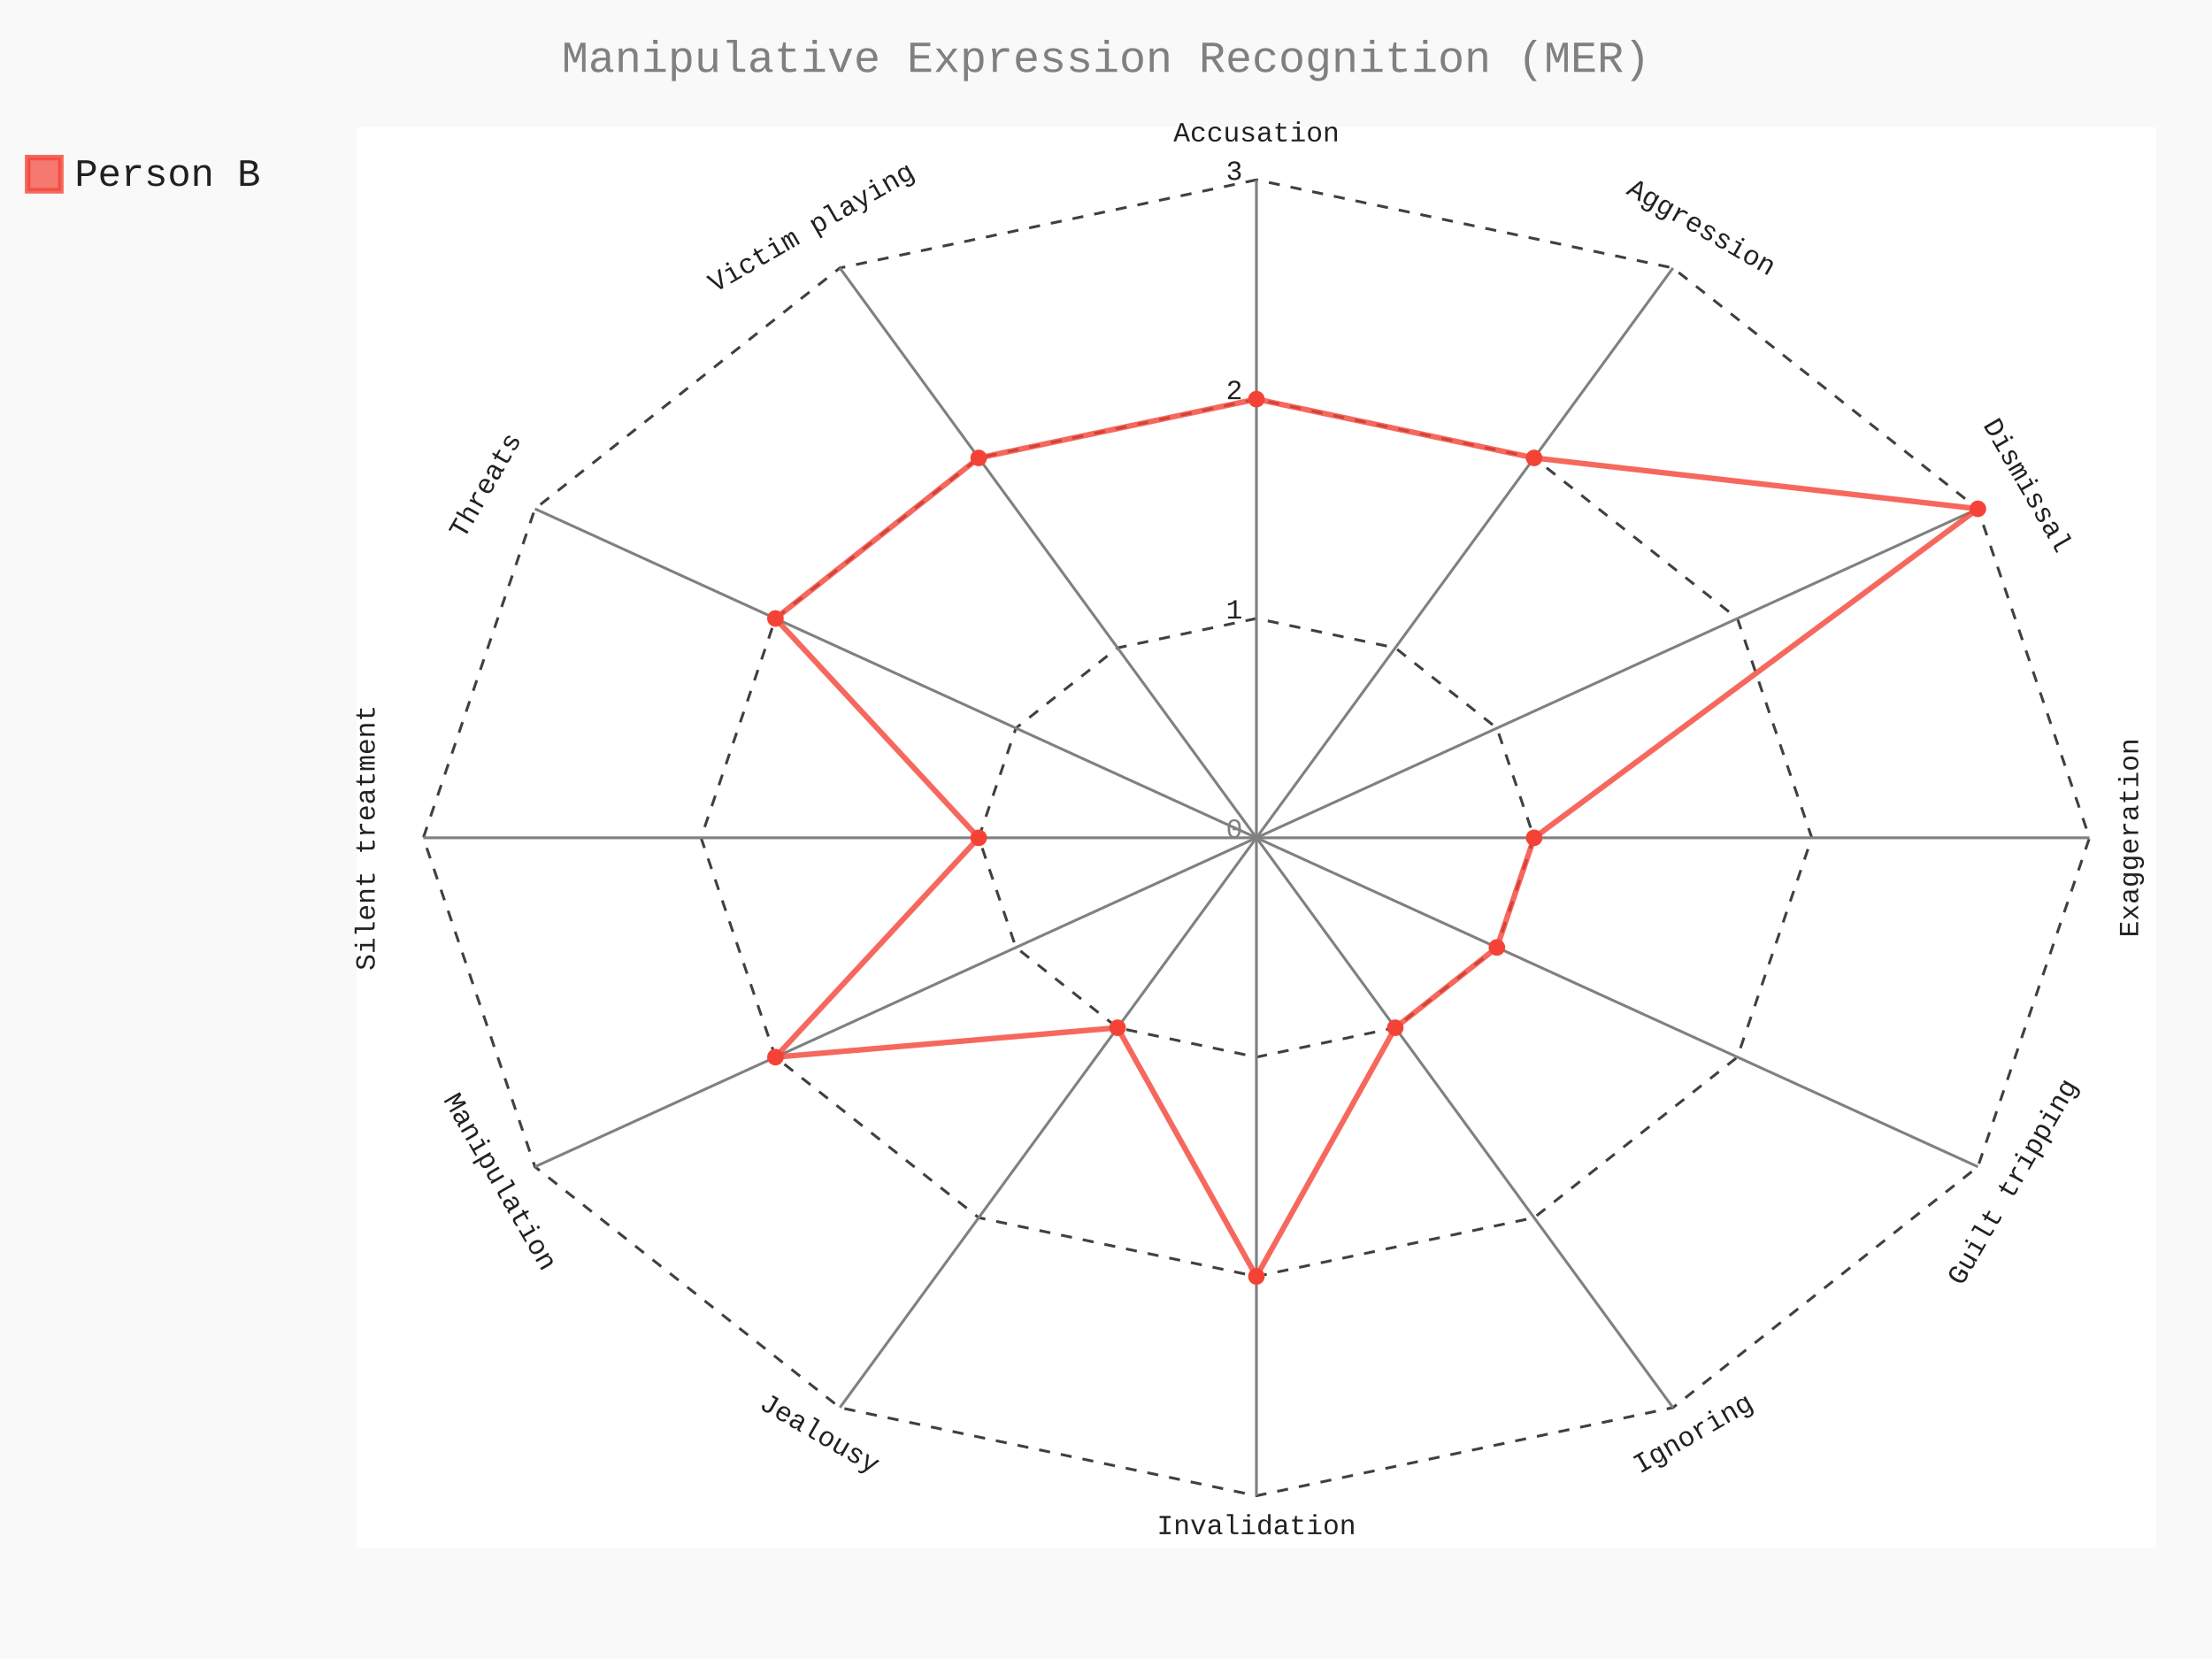
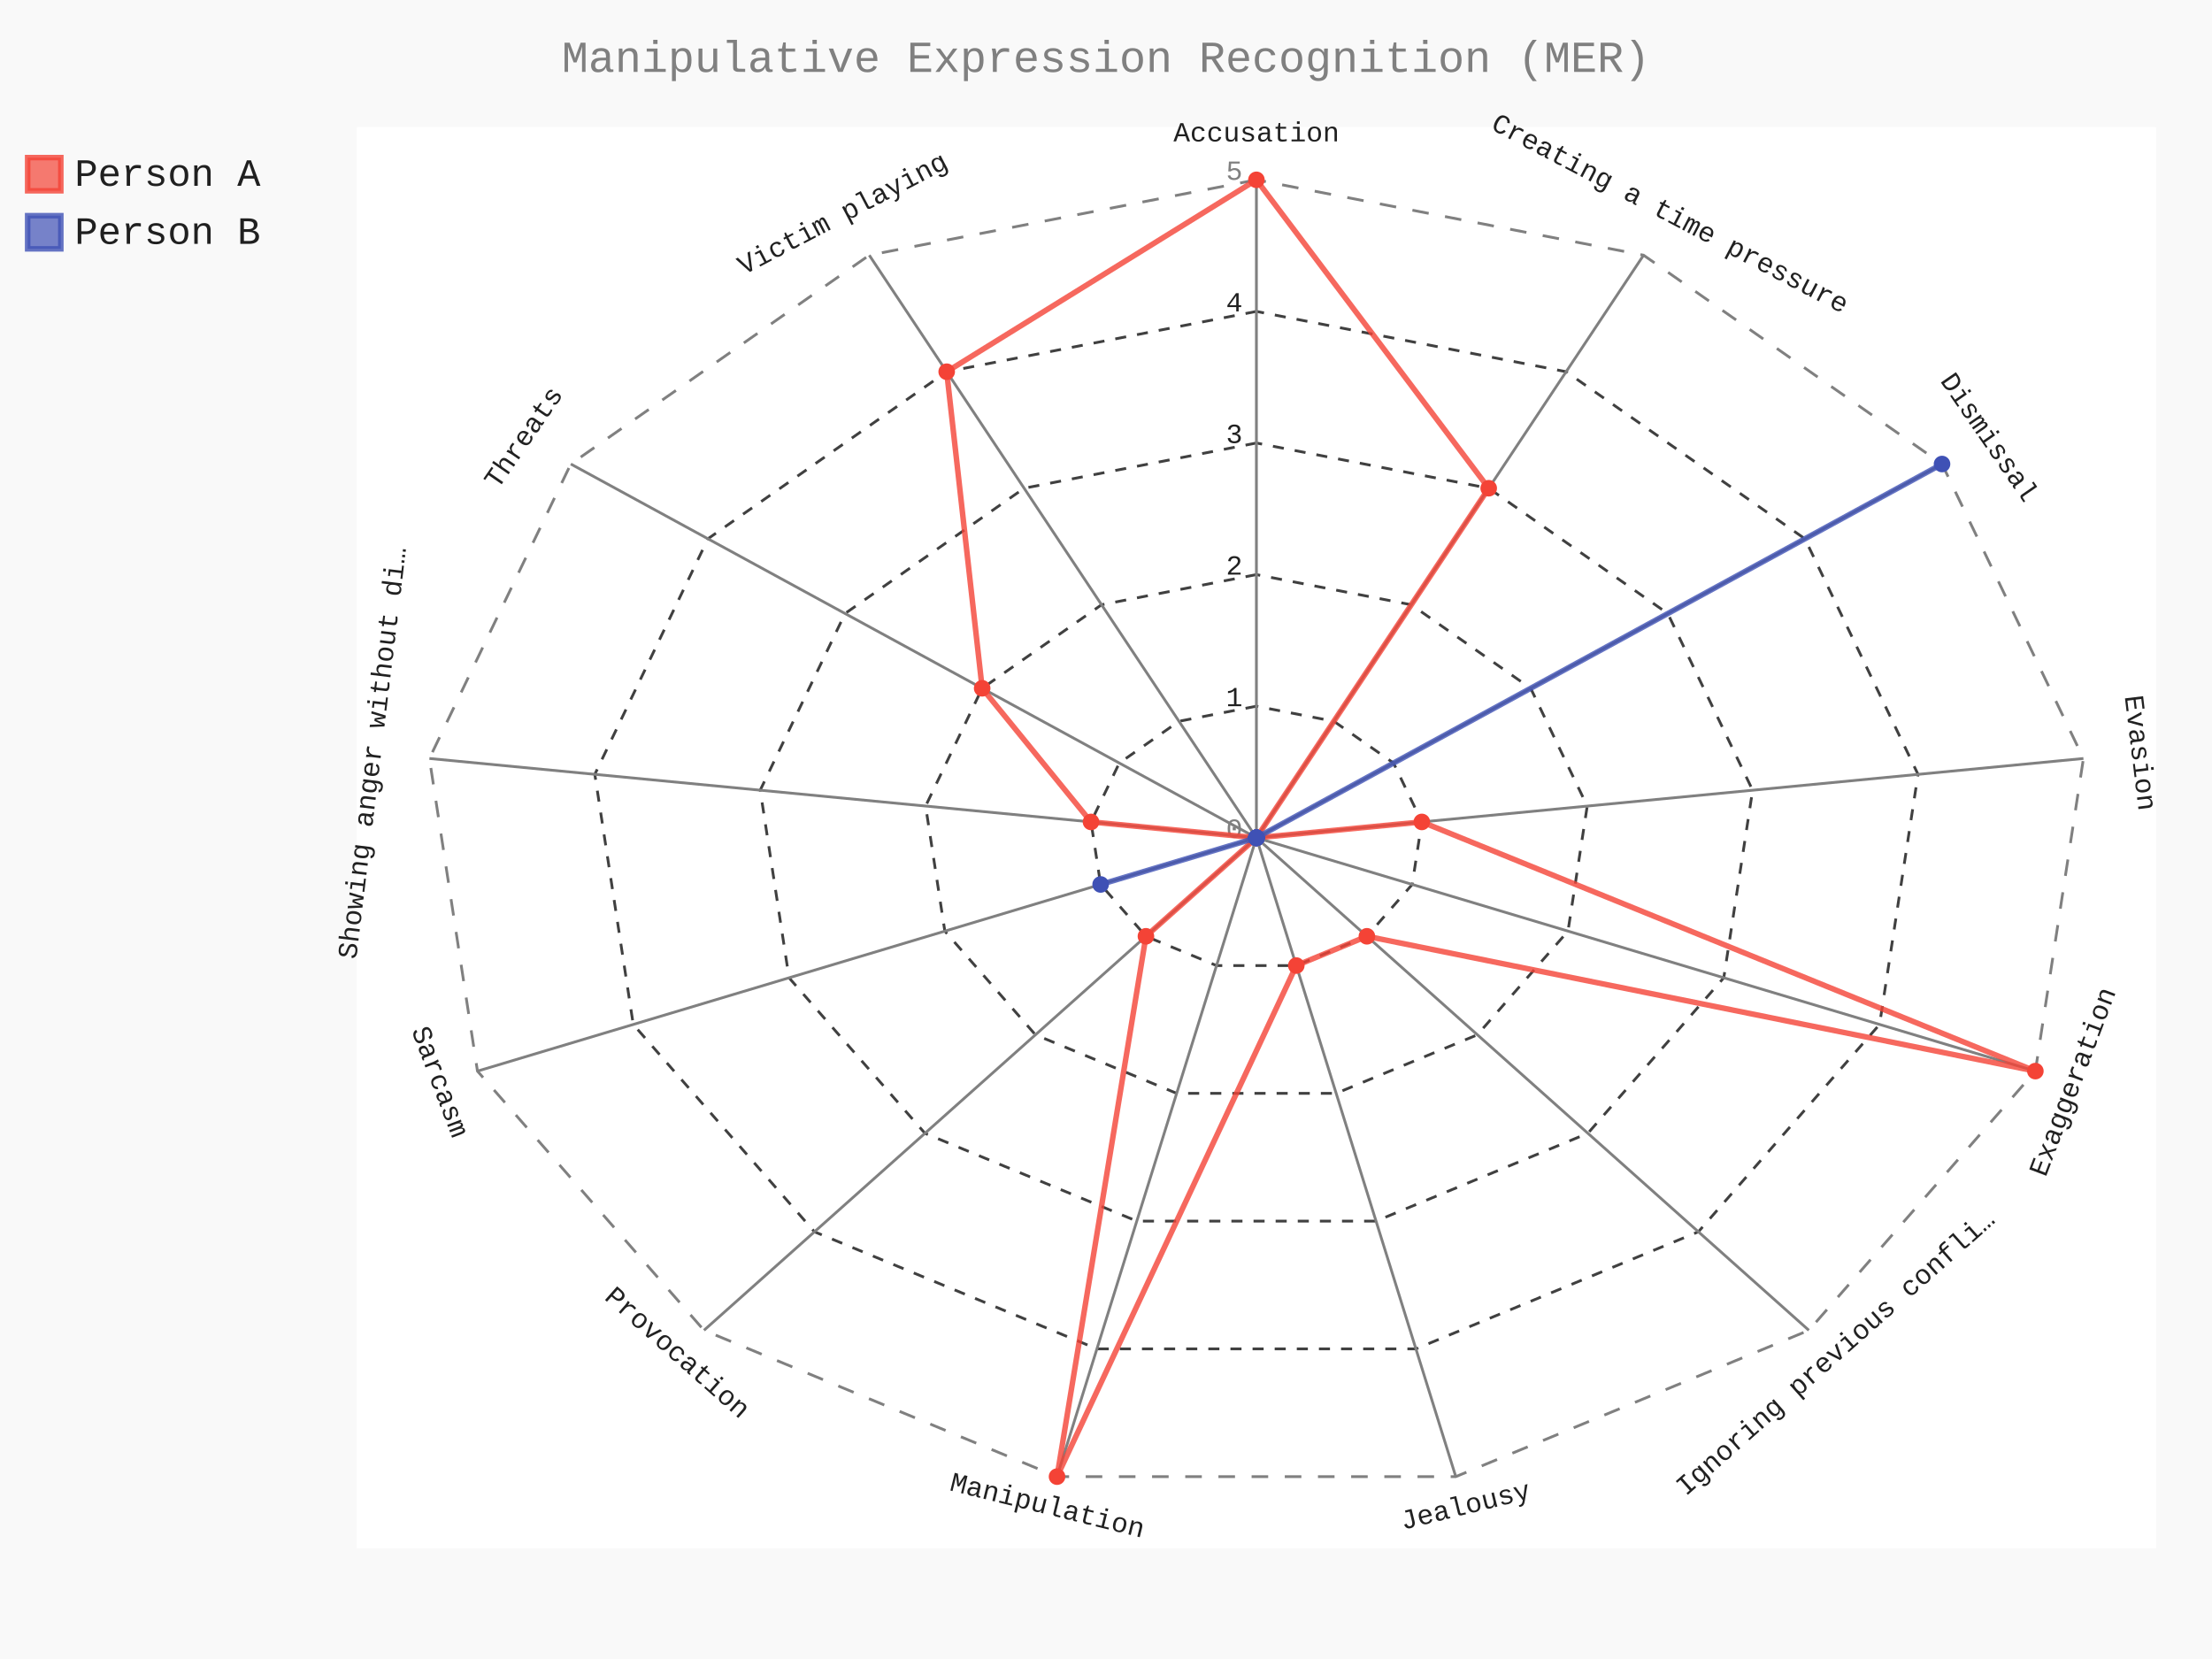
- <svg xmlns="http://www.w3.org/2000/svg" id="chart-e5fc2668-55cc-4cbb-8115-22acc2e9b94a" class="pygal-chart" viewBox="0 0 800 600">
+ <svg xmlns="http://www.w3.org/2000/svg" id="chart-65ce2938-d0c0-4f6e-889d-d49117b0058d" class="pygal-chart" viewBox="0 0 800 600">
  <defs>
-     <style type="text/css">#chart-e5fc2668-55cc-4cbb-8115-22acc2e9b94a{-webkit-user-select:none;-webkit-font-smoothing:antialiased;font-family:Consolas,"Liberation Mono",Menlo,Courier,monospace}#chart-e5fc2668-55cc-4cbb-8115-22acc2e9b94a .title{font-family:Consolas,"Liberation Mono",Menlo,Courier,monospace;font-size:16px}#chart-e5fc2668-55cc-4cbb-8115-22acc2e9b94a .legends .legend text{font-family:Consolas,"Liberation Mono",Menlo,Courier,monospace;font-size:14px}#chart-e5fc2668-55cc-4cbb-8115-22acc2e9b94a .axis text{font-family:Consolas,"Liberation Mono",Menlo,Courier,monospace;font-size:10px}#chart-e5fc2668-55cc-4cbb-8115-22acc2e9b94a .axis text.major{font-family:Consolas,"Liberation Mono",Menlo,Courier,monospace;font-size:10px}#chart-e5fc2668-55cc-4cbb-8115-22acc2e9b94a .text-overlay text.value{font-family:Consolas,"Liberation Mono",Menlo,Courier,monospace;font-size:16px}#chart-e5fc2668-55cc-4cbb-8115-22acc2e9b94a .text-overlay text.label{font-family:Consolas,"Liberation Mono",Menlo,Courier,monospace;font-size:10px}#chart-e5fc2668-55cc-4cbb-8115-22acc2e9b94a .tooltip{font-family:Consolas,"Liberation Mono",Menlo,Courier,monospace;font-size:14px}#chart-e5fc2668-55cc-4cbb-8115-22acc2e9b94a text.no_data{font-family:Consolas,"Liberation Mono",Menlo,Courier,monospace;font-size:64px}
- #chart-e5fc2668-55cc-4cbb-8115-22acc2e9b94a{background-color:rgba(249,249,249,1)}#chart-e5fc2668-55cc-4cbb-8115-22acc2e9b94a path,#chart-e5fc2668-55cc-4cbb-8115-22acc2e9b94a line,#chart-e5fc2668-55cc-4cbb-8115-22acc2e9b94a rect,#chart-e5fc2668-55cc-4cbb-8115-22acc2e9b94a circle{-webkit-transition:150ms;-moz-transition:150ms;transition:150ms}#chart-e5fc2668-55cc-4cbb-8115-22acc2e9b94a .graph &gt; .background{fill:rgba(249,249,249,1)}#chart-e5fc2668-55cc-4cbb-8115-22acc2e9b94a .plot &gt; .background{fill:rgba(255,255,255,1)}#chart-e5fc2668-55cc-4cbb-8115-22acc2e9b94a .graph{fill:rgba(0,0,0,.87)}#chart-e5fc2668-55cc-4cbb-8115-22acc2e9b94a text.no_data{fill:rgba(128,128,128,1)}#chart-e5fc2668-55cc-4cbb-8115-22acc2e9b94a .title{fill:rgba(128,128,128,1)}#chart-e5fc2668-55cc-4cbb-8115-22acc2e9b94a .legends .legend text{fill:rgba(0,0,0,.87)}#chart-e5fc2668-55cc-4cbb-8115-22acc2e9b94a .legends .legend:hover text{fill:rgba(128,128,128,1)}#chart-e5fc2668-55cc-4cbb-8115-22acc2e9b94a .axis .line{stroke:rgba(128,128,128,1)}#chart-e5fc2668-55cc-4cbb-8115-22acc2e9b94a .axis .guide.line{stroke:rgba(0,0,0,.54)}#chart-e5fc2668-55cc-4cbb-8115-22acc2e9b94a .axis .major.line{stroke:rgba(0,0,0,.87)}#chart-e5fc2668-55cc-4cbb-8115-22acc2e9b94a .axis text.major{fill:rgba(128,128,128,1)}#chart-e5fc2668-55cc-4cbb-8115-22acc2e9b94a .axis.y .guides:hover .guide.line,#chart-e5fc2668-55cc-4cbb-8115-22acc2e9b94a .line-graph .axis.x .guides:hover .guide.line,#chart-e5fc2668-55cc-4cbb-8115-22acc2e9b94a .stackedline-graph .axis.x .guides:hover .guide.line,#chart-e5fc2668-55cc-4cbb-8115-22acc2e9b94a .xy-graph .axis.x .guides:hover .guide.line{stroke:rgba(128,128,128,1)}#chart-e5fc2668-55cc-4cbb-8115-22acc2e9b94a .axis .guides:hover text{fill:rgba(128,128,128,1)}#chart-e5fc2668-55cc-4cbb-8115-22acc2e9b94a .reactive{fill-opacity:.7;stroke-opacity:.8;stroke-width:2}#chart-e5fc2668-55cc-4cbb-8115-22acc2e9b94a .ci{stroke:rgba(0,0,0,.87)}#chart-e5fc2668-55cc-4cbb-8115-22acc2e9b94a .reactive.active,#chart-e5fc2668-55cc-4cbb-8115-22acc2e9b94a .active .reactive{fill-opacity:.8;stroke-opacity:.9;stroke-width:4}#chart-e5fc2668-55cc-4cbb-8115-22acc2e9b94a .ci .reactive.active{stroke-width:1.5}#chart-e5fc2668-55cc-4cbb-8115-22acc2e9b94a .series text{fill:rgba(128,128,128,1)}#chart-e5fc2668-55cc-4cbb-8115-22acc2e9b94a .tooltip rect{fill:rgba(255,255,255,1);stroke:rgba(128,128,128,1);-webkit-transition:opacity 150ms;-moz-transition:opacity 150ms;transition:opacity 150ms}#chart-e5fc2668-55cc-4cbb-8115-22acc2e9b94a .tooltip .label{fill:rgba(0,0,0,.87)}#chart-e5fc2668-55cc-4cbb-8115-22acc2e9b94a .tooltip .label{fill:rgba(0,0,0,.87)}#chart-e5fc2668-55cc-4cbb-8115-22acc2e9b94a .tooltip .legend{font-size:.8em;fill:rgba(0,0,0,.54)}#chart-e5fc2668-55cc-4cbb-8115-22acc2e9b94a .tooltip .x_label{font-size:.6em;fill:rgba(128,128,128,1)}#chart-e5fc2668-55cc-4cbb-8115-22acc2e9b94a .tooltip .xlink{font-size:.5em;text-decoration:underline}#chart-e5fc2668-55cc-4cbb-8115-22acc2e9b94a .tooltip .value{font-size:1.5em}#chart-e5fc2668-55cc-4cbb-8115-22acc2e9b94a .bound{font-size:.5em}#chart-e5fc2668-55cc-4cbb-8115-22acc2e9b94a .max-value{font-size:.75em;fill:rgba(0,0,0,.54)}#chart-e5fc2668-55cc-4cbb-8115-22acc2e9b94a .map-element{fill:rgba(255,255,255,1);stroke:rgba(0,0,0,.54) !important}#chart-e5fc2668-55cc-4cbb-8115-22acc2e9b94a .map-element .reactive{fill-opacity:inherit;stroke-opacity:inherit}#chart-e5fc2668-55cc-4cbb-8115-22acc2e9b94a .color-0,#chart-e5fc2668-55cc-4cbb-8115-22acc2e9b94a .color-0 a:visited{stroke:#F44336;fill:#F44336}#chart-e5fc2668-55cc-4cbb-8115-22acc2e9b94a .text-overlay .color-0 text{fill:black}
- #chart-e5fc2668-55cc-4cbb-8115-22acc2e9b94a text.no_data{text-anchor:middle}#chart-e5fc2668-55cc-4cbb-8115-22acc2e9b94a .guide.line{fill:none}#chart-e5fc2668-55cc-4cbb-8115-22acc2e9b94a .centered{text-anchor:middle}#chart-e5fc2668-55cc-4cbb-8115-22acc2e9b94a .title{text-anchor:middle}#chart-e5fc2668-55cc-4cbb-8115-22acc2e9b94a .legends .legend text{fill-opacity:1}#chart-e5fc2668-55cc-4cbb-8115-22acc2e9b94a .axis.x text{text-anchor:middle}#chart-e5fc2668-55cc-4cbb-8115-22acc2e9b94a .axis.x:not(.web) text[transform]{text-anchor:start}#chart-e5fc2668-55cc-4cbb-8115-22acc2e9b94a .axis.x:not(.web) text[transform].backwards{text-anchor:end}#chart-e5fc2668-55cc-4cbb-8115-22acc2e9b94a .axis.y text{text-anchor:end}#chart-e5fc2668-55cc-4cbb-8115-22acc2e9b94a .axis.y text[transform].backwards{text-anchor:start}#chart-e5fc2668-55cc-4cbb-8115-22acc2e9b94a .axis.y2 text{text-anchor:start}#chart-e5fc2668-55cc-4cbb-8115-22acc2e9b94a .axis.y2 text[transform].backwards{text-anchor:end}#chart-e5fc2668-55cc-4cbb-8115-22acc2e9b94a .axis .guide.line{stroke-dasharray:4,4;stroke:#404040}#chart-e5fc2668-55cc-4cbb-8115-22acc2e9b94a .axis .major.guide.line{stroke-dasharray:6,6;stroke:#808080}#chart-e5fc2668-55cc-4cbb-8115-22acc2e9b94a .horizontal .axis.y .guide.line,#chart-e5fc2668-55cc-4cbb-8115-22acc2e9b94a .horizontal .axis.y2 .guide.line,#chart-e5fc2668-55cc-4cbb-8115-22acc2e9b94a .vertical .axis.x .guide.line{opacity:0}#chart-e5fc2668-55cc-4cbb-8115-22acc2e9b94a .horizontal .axis.always_show .guide.line,#chart-e5fc2668-55cc-4cbb-8115-22acc2e9b94a .vertical .axis.always_show .guide.line{opacity:1 !important}#chart-e5fc2668-55cc-4cbb-8115-22acc2e9b94a .axis.y .guides:hover .guide.line,#chart-e5fc2668-55cc-4cbb-8115-22acc2e9b94a .axis.y2 .guides:hover .guide.line,#chart-e5fc2668-55cc-4cbb-8115-22acc2e9b94a .axis.x .guides:hover .guide.line{opacity:1}#chart-e5fc2668-55cc-4cbb-8115-22acc2e9b94a .axis .guides:hover text{opacity:1}#chart-e5fc2668-55cc-4cbb-8115-22acc2e9b94a .nofill{fill:none}#chart-e5fc2668-55cc-4cbb-8115-22acc2e9b94a .subtle-fill{fill-opacity:.2}#chart-e5fc2668-55cc-4cbb-8115-22acc2e9b94a .dot{stroke-width:1px;fill-opacity:1;stroke-opacity:1}#chart-e5fc2668-55cc-4cbb-8115-22acc2e9b94a .dot.active{stroke-width:5px}#chart-e5fc2668-55cc-4cbb-8115-22acc2e9b94a .dot.negative{fill:transparent}#chart-e5fc2668-55cc-4cbb-8115-22acc2e9b94a text,#chart-e5fc2668-55cc-4cbb-8115-22acc2e9b94a tspan{stroke:none !important}#chart-e5fc2668-55cc-4cbb-8115-22acc2e9b94a .series text.active{opacity:1}#chart-e5fc2668-55cc-4cbb-8115-22acc2e9b94a .tooltip rect{fill-opacity:.95;stroke-width:.5}#chart-e5fc2668-55cc-4cbb-8115-22acc2e9b94a .tooltip text{fill-opacity:1}#chart-e5fc2668-55cc-4cbb-8115-22acc2e9b94a .showable{visibility:hidden}#chart-e5fc2668-55cc-4cbb-8115-22acc2e9b94a .showable.shown{visibility:visible}#chart-e5fc2668-55cc-4cbb-8115-22acc2e9b94a .gauge-background{fill:rgba(229,229,229,1);stroke:none}#chart-e5fc2668-55cc-4cbb-8115-22acc2e9b94a .bg-lines{stroke:rgba(249,249,249,1);stroke-width:2px}</style>
+     <style type="text/css">#chart-65ce2938-d0c0-4f6e-889d-d49117b0058d{-webkit-user-select:none;-webkit-font-smoothing:antialiased;font-family:Consolas,"Liberation Mono",Menlo,Courier,monospace}#chart-65ce2938-d0c0-4f6e-889d-d49117b0058d .title{font-family:Consolas,"Liberation Mono",Menlo,Courier,monospace;font-size:16px}#chart-65ce2938-d0c0-4f6e-889d-d49117b0058d .legends .legend text{font-family:Consolas,"Liberation Mono",Menlo,Courier,monospace;font-size:14px}#chart-65ce2938-d0c0-4f6e-889d-d49117b0058d .axis text{font-family:Consolas,"Liberation Mono",Menlo,Courier,monospace;font-size:10px}#chart-65ce2938-d0c0-4f6e-889d-d49117b0058d .axis text.major{font-family:Consolas,"Liberation Mono",Menlo,Courier,monospace;font-size:10px}#chart-65ce2938-d0c0-4f6e-889d-d49117b0058d .text-overlay text.value{font-family:Consolas,"Liberation Mono",Menlo,Courier,monospace;font-size:16px}#chart-65ce2938-d0c0-4f6e-889d-d49117b0058d .text-overlay text.label{font-family:Consolas,"Liberation Mono",Menlo,Courier,monospace;font-size:10px}#chart-65ce2938-d0c0-4f6e-889d-d49117b0058d .tooltip{font-family:Consolas,"Liberation Mono",Menlo,Courier,monospace;font-size:14px}#chart-65ce2938-d0c0-4f6e-889d-d49117b0058d text.no_data{font-family:Consolas,"Liberation Mono",Menlo,Courier,monospace;font-size:64px}
+ #chart-65ce2938-d0c0-4f6e-889d-d49117b0058d{background-color:rgba(249,249,249,1)}#chart-65ce2938-d0c0-4f6e-889d-d49117b0058d path,#chart-65ce2938-d0c0-4f6e-889d-d49117b0058d line,#chart-65ce2938-d0c0-4f6e-889d-d49117b0058d rect,#chart-65ce2938-d0c0-4f6e-889d-d49117b0058d circle{-webkit-transition:150ms;-moz-transition:150ms;transition:150ms}#chart-65ce2938-d0c0-4f6e-889d-d49117b0058d .graph &gt; .background{fill:rgba(249,249,249,1)}#chart-65ce2938-d0c0-4f6e-889d-d49117b0058d .plot &gt; .background{fill:rgba(255,255,255,1)}#chart-65ce2938-d0c0-4f6e-889d-d49117b0058d .graph{fill:rgba(0,0,0,.87)}#chart-65ce2938-d0c0-4f6e-889d-d49117b0058d text.no_data{fill:rgba(128,128,128,1)}#chart-65ce2938-d0c0-4f6e-889d-d49117b0058d .title{fill:rgba(128,128,128,1)}#chart-65ce2938-d0c0-4f6e-889d-d49117b0058d .legends .legend text{fill:rgba(0,0,0,.87)}#chart-65ce2938-d0c0-4f6e-889d-d49117b0058d .legends .legend:hover text{fill:rgba(128,128,128,1)}#chart-65ce2938-d0c0-4f6e-889d-d49117b0058d .axis .line{stroke:rgba(128,128,128,1)}#chart-65ce2938-d0c0-4f6e-889d-d49117b0058d .axis .guide.line{stroke:rgba(0,0,0,.54)}#chart-65ce2938-d0c0-4f6e-889d-d49117b0058d .axis .major.line{stroke:rgba(0,0,0,.87)}#chart-65ce2938-d0c0-4f6e-889d-d49117b0058d .axis text.major{fill:rgba(128,128,128,1)}#chart-65ce2938-d0c0-4f6e-889d-d49117b0058d .axis.y .guides:hover .guide.line,#chart-65ce2938-d0c0-4f6e-889d-d49117b0058d .line-graph .axis.x .guides:hover .guide.line,#chart-65ce2938-d0c0-4f6e-889d-d49117b0058d .stackedline-graph .axis.x .guides:hover .guide.line,#chart-65ce2938-d0c0-4f6e-889d-d49117b0058d .xy-graph .axis.x .guides:hover .guide.line{stroke:rgba(128,128,128,1)}#chart-65ce2938-d0c0-4f6e-889d-d49117b0058d .axis .guides:hover text{fill:rgba(128,128,128,1)}#chart-65ce2938-d0c0-4f6e-889d-d49117b0058d .reactive{fill-opacity:.7;stroke-opacity:.8;stroke-width:2}#chart-65ce2938-d0c0-4f6e-889d-d49117b0058d .ci{stroke:rgba(0,0,0,.87)}#chart-65ce2938-d0c0-4f6e-889d-d49117b0058d .reactive.active,#chart-65ce2938-d0c0-4f6e-889d-d49117b0058d .active .reactive{fill-opacity:.8;stroke-opacity:.9;stroke-width:4}#chart-65ce2938-d0c0-4f6e-889d-d49117b0058d .ci .reactive.active{stroke-width:1.5}#chart-65ce2938-d0c0-4f6e-889d-d49117b0058d .series text{fill:rgba(128,128,128,1)}#chart-65ce2938-d0c0-4f6e-889d-d49117b0058d .tooltip rect{fill:rgba(255,255,255,1);stroke:rgba(128,128,128,1);-webkit-transition:opacity 150ms;-moz-transition:opacity 150ms;transition:opacity 150ms}#chart-65ce2938-d0c0-4f6e-889d-d49117b0058d .tooltip .label{fill:rgba(0,0,0,.87)}#chart-65ce2938-d0c0-4f6e-889d-d49117b0058d .tooltip .label{fill:rgba(0,0,0,.87)}#chart-65ce2938-d0c0-4f6e-889d-d49117b0058d .tooltip .legend{font-size:.8em;fill:rgba(0,0,0,.54)}#chart-65ce2938-d0c0-4f6e-889d-d49117b0058d .tooltip .x_label{font-size:.6em;fill:rgba(128,128,128,1)}#chart-65ce2938-d0c0-4f6e-889d-d49117b0058d .tooltip .xlink{font-size:.5em;text-decoration:underline}#chart-65ce2938-d0c0-4f6e-889d-d49117b0058d .tooltip .value{font-size:1.5em}#chart-65ce2938-d0c0-4f6e-889d-d49117b0058d .bound{font-size:.5em}#chart-65ce2938-d0c0-4f6e-889d-d49117b0058d .max-value{font-size:.75em;fill:rgba(0,0,0,.54)}#chart-65ce2938-d0c0-4f6e-889d-d49117b0058d .map-element{fill:rgba(255,255,255,1);stroke:rgba(0,0,0,.54) !important}#chart-65ce2938-d0c0-4f6e-889d-d49117b0058d .map-element .reactive{fill-opacity:inherit;stroke-opacity:inherit}#chart-65ce2938-d0c0-4f6e-889d-d49117b0058d .color-0,#chart-65ce2938-d0c0-4f6e-889d-d49117b0058d .color-0 a:visited{stroke:#F44336;fill:#F44336}#chart-65ce2938-d0c0-4f6e-889d-d49117b0058d .color-1,#chart-65ce2938-d0c0-4f6e-889d-d49117b0058d .color-1 a:visited{stroke:#3F51B5;fill:#3F51B5}#chart-65ce2938-d0c0-4f6e-889d-d49117b0058d .text-overlay .color-0 text{fill:black}#chart-65ce2938-d0c0-4f6e-889d-d49117b0058d .text-overlay .color-1 text{fill:black}
+ #chart-65ce2938-d0c0-4f6e-889d-d49117b0058d text.no_data{text-anchor:middle}#chart-65ce2938-d0c0-4f6e-889d-d49117b0058d .guide.line{fill:none}#chart-65ce2938-d0c0-4f6e-889d-d49117b0058d .centered{text-anchor:middle}#chart-65ce2938-d0c0-4f6e-889d-d49117b0058d .title{text-anchor:middle}#chart-65ce2938-d0c0-4f6e-889d-d49117b0058d .legends .legend text{fill-opacity:1}#chart-65ce2938-d0c0-4f6e-889d-d49117b0058d .axis.x text{text-anchor:middle}#chart-65ce2938-d0c0-4f6e-889d-d49117b0058d .axis.x:not(.web) text[transform]{text-anchor:start}#chart-65ce2938-d0c0-4f6e-889d-d49117b0058d .axis.x:not(.web) text[transform].backwards{text-anchor:end}#chart-65ce2938-d0c0-4f6e-889d-d49117b0058d .axis.y text{text-anchor:end}#chart-65ce2938-d0c0-4f6e-889d-d49117b0058d .axis.y text[transform].backwards{text-anchor:start}#chart-65ce2938-d0c0-4f6e-889d-d49117b0058d .axis.y2 text{text-anchor:start}#chart-65ce2938-d0c0-4f6e-889d-d49117b0058d .axis.y2 text[transform].backwards{text-anchor:end}#chart-65ce2938-d0c0-4f6e-889d-d49117b0058d .axis .guide.line{stroke-dasharray:4,4;stroke:#404040}#chart-65ce2938-d0c0-4f6e-889d-d49117b0058d .axis .major.guide.line{stroke-dasharray:6,6;stroke:#808080}#chart-65ce2938-d0c0-4f6e-889d-d49117b0058d .horizontal .axis.y .guide.line,#chart-65ce2938-d0c0-4f6e-889d-d49117b0058d .horizontal .axis.y2 .guide.line,#chart-65ce2938-d0c0-4f6e-889d-d49117b0058d .vertical .axis.x .guide.line{opacity:0}#chart-65ce2938-d0c0-4f6e-889d-d49117b0058d .horizontal .axis.always_show .guide.line,#chart-65ce2938-d0c0-4f6e-889d-d49117b0058d .vertical .axis.always_show .guide.line{opacity:1 !important}#chart-65ce2938-d0c0-4f6e-889d-d49117b0058d .axis.y .guides:hover .guide.line,#chart-65ce2938-d0c0-4f6e-889d-d49117b0058d .axis.y2 .guides:hover .guide.line,#chart-65ce2938-d0c0-4f6e-889d-d49117b0058d .axis.x .guides:hover .guide.line{opacity:1}#chart-65ce2938-d0c0-4f6e-889d-d49117b0058d .axis .guides:hover text{opacity:1}#chart-65ce2938-d0c0-4f6e-889d-d49117b0058d .nofill{fill:none}#chart-65ce2938-d0c0-4f6e-889d-d49117b0058d .subtle-fill{fill-opacity:.2}#chart-65ce2938-d0c0-4f6e-889d-d49117b0058d .dot{stroke-width:1px;fill-opacity:1;stroke-opacity:1}#chart-65ce2938-d0c0-4f6e-889d-d49117b0058d .dot.active{stroke-width:5px}#chart-65ce2938-d0c0-4f6e-889d-d49117b0058d .dot.negative{fill:transparent}#chart-65ce2938-d0c0-4f6e-889d-d49117b0058d text,#chart-65ce2938-d0c0-4f6e-889d-d49117b0058d tspan{stroke:none !important}#chart-65ce2938-d0c0-4f6e-889d-d49117b0058d .series text.active{opacity:1}#chart-65ce2938-d0c0-4f6e-889d-d49117b0058d .tooltip rect{fill-opacity:.95;stroke-width:.5}#chart-65ce2938-d0c0-4f6e-889d-d49117b0058d .tooltip text{fill-opacity:1}#chart-65ce2938-d0c0-4f6e-889d-d49117b0058d .showable{visibility:hidden}#chart-65ce2938-d0c0-4f6e-889d-d49117b0058d .showable.shown{visibility:visible}#chart-65ce2938-d0c0-4f6e-889d-d49117b0058d .gauge-background{fill:rgba(229,229,229,1);stroke:none}#chart-65ce2938-d0c0-4f6e-889d-d49117b0058d .bg-lines{stroke:rgba(249,249,249,1);stroke-width:2px}</style>
  </defs>
  <g class="graph radar-graph vertical">
    <rect x="0" y="0" width="800" height="600" class="background" />
    <g transform="translate(129, 46)" class="plot">
      <rect x="0" y="0" width="650.8" height="514" class="background" />
      <g class="axis y web">
        <g class="guides">
-           <path d="M325.4 19.037 L174.752 50.918 64.47 138.019 24.104 257 64.47 375.981 174.752 463.082 325.4 494.963 476.048 463.082 586.33 375.981 626.696 257 586.33 138.019 476.048 50.918 325.4 19.037 Z" class="guide line" />
-           <text x="320.4" y="19.037" class="">3</text>
-         </g>
-         <g class="guides">
-           <path d="M325.4 98.358 L224.968 119.612 151.447 177.679 124.536 257 151.447 336.321 224.968 394.388 325.4 415.642 425.832 394.388 499.353 336.321 526.264 257 499.353 177.679 425.832 119.612 325.4 98.358 Z" class="guide line" />
-           <text x="320.4" y="98.358" class="">2</text>
-         </g>
-         <g class="guides">
-           <path d="M325.4 177.679 L275.184 188.306 238.423 217.34 224.968 257 238.423 296.66 275.184 325.694 325.4 336.321 375.616 325.694 412.377 296.66 425.832 257 412.377 217.34 375.616 188.306 325.4 177.679 Z" class="guide line" />
-           <text x="320.4" y="177.679" class="">1</text>
-         </g>
-         <g class="guides">
-           <path d="M325.4 257 L325.4 257 325.4 257 325.4 257 325.4 257 325.4 257 325.4 257 325.4 257 325.4 257 325.4 257 325.4 257 325.4 257 325.4 257 Z" class="major guide line" />
+           <path d="M325.4 19.037 L185.381 46.294 77.438 121.822 26.3 228.317 43.683 341.383 125.604 435.118 253.295 488.048 397.505 488.048 525.196 435.118 607.117 341.383 624.5 228.317 573.362 121.822 465.419 46.294 325.4 19.037 Z" class="major guide line" />
+           <text x="320.4" y="19.037" class="major">5</text>
+         </g>
+         <g class="guides">
+           <path d="M325.4 66.63 L213.385 88.435 127.03 148.857 86.12 234.053 100.026 324.506 165.563 399.494 267.716 441.839 383.084 441.839 485.237 399.494 550.774 324.506 564.68 234.053 523.77 148.857 437.415 88.435 325.4 66.63 Z" class="guide line" />
+           <text x="320.4" y="66.63" class="">4</text>
+         </g>
+         <g class="guides">
+           <path d="M325.4 114.222 L241.388 130.577 176.623 175.893 145.94 239.79 156.37 307.63 205.522 363.871 282.137 395.629 368.663 395.629 445.278 363.871 494.43 307.63 504.86 239.79 474.177 175.893 409.412 130.577 325.4 114.222 Z" class="guide line" />
+           <text x="320.4" y="114.222" class="">3</text>
+         </g>
+         <g class="guides">
+           <path d="M325.4 161.815 L269.392 172.718 226.215 202.929 205.76 245.527 212.713 290.753 245.481 328.247 296.558 349.419 354.242 349.419 405.319 328.247 438.087 290.753 445.04 245.527 424.585 202.929 381.408 172.718 325.4 161.815 Z" class="guide line" />
+           <text x="320.4" y="161.815" class="">2</text>
+         </g>
+         <g class="guides">
+           <path d="M325.4 209.407 L297.396 214.859 275.808 229.964 265.58 251.263 269.057 273.877 285.441 292.624 310.979 303.21 339.821 303.21 365.359 292.624 381.743 273.877 385.22 251.263 374.992 229.964 353.404 214.859 325.4 209.407 Z" class="guide line" />
+           <text x="320.4" y="209.407" class="">1</text>
+         </g>
+         <g class="guides">
+           <path d="M325.4 257 L325.4 257 325.4 257 325.4 257 325.4 257 325.4 257 325.4 257 325.4 257 325.4 257 325.4 257 325.4 257 325.4 257 325.4 257 325.4 257 Z" class="major guide line" />
          <text x="320.4" y="257.0" class="major">0</text>
        </g>
      </g>
      <g class="axis x web">
        <g class="guides">
          <path d="M325.4 257 L325.4 19.037" class="line" />
          <text x="325.4" y="5.14" class="" transform="rotate(0 325.4 5.14)">Accusation</text>
        </g>
        <g class="guides">
-           <path d="M325.4 257 L174.752 50.918" class="line" />
-           <text x="165.954" y="38.883" class="" transform="rotate(-30 165.954 38.88284)">Victim playing</text>
-         </g>
-         <g class="guides">
-           <path d="M325.4 257 L64.47 138.019" class="line" />
-           <text x="49.231" y="131.07" class="" transform="rotate(-60 49.23143 131.07)">Threats</text>
-         </g>
-         <g class="guides">
-           <path d="M325.4 257 L24.104 257" class="line" />
-           <text x="6.508" y="257" class="" transform="rotate(-90 6.508 257)">Silent treatment</text>
-         </g>
-         <g class="guides">
-           <path d="M325.4 257 L64.47 375.981" class="line" />
-           <text x="49.231" y="382.93" class="" transform="rotate(-300 49.23143 382.93)">Manipulation</text>
-         </g>
-         <g class="guides">
-           <path d="M325.4 257 L174.752 463.082" class="line" />
-           <text x="165.954" y="475.117" class="" transform="rotate(-330 165.954 475.1172)">Jealousy</text>
-         </g>
-         <g class="guides">
-           <path d="M325.4 257 L325.4 494.963" class="line" />
-           <text x="325.4" y="508.86" class="" transform="rotate(-360 325.4 508.86)">Invalidation</text>
-         </g>
-         <g class="guides">
-           <path d="M325.4 257 L476.048 463.082" class="line" />
-           <text x="484.846" y="475.117" class="" transform="rotate(-390 484.846 475.1172)">Ignoring</text>
-         </g>
-         <g class="guides">
-           <path d="M325.4 257 L586.33 375.981" class="line" />
-           <text x="601.569" y="382.93" class="" transform="rotate(-420 601.5686 382.93)">Guilt tripping</text>
-         </g>
-         <g class="guides">
-           <path d="M325.4 257 L626.696 257" class="line" />
-           <text x="644.292" y="257" class="" transform="rotate(-450 644.292 257)">Exaggeration</text>
-         </g>
-         <g class="guides">
-           <path d="M325.4 257 L586.33 138.019" class="line" />
-           <text x="601.569" y="131.07" class="" transform="rotate(-300 601.5686 131.07)">Dismissal</text>
-         </g>
-         <g class="guides">
-           <path d="M325.4 257 L476.048 50.918" class="line" />
-           <text x="484.846" y="38.883" class="" transform="rotate(-330 484.846 38.88284)">Aggression</text>
+           <path d="M325.4 257 L185.381 46.294" class="line" />
+           <text x="177.203" y="33.989" class="" transform="rotate(-27.69231 177.2035 33.98904)">Victim playing</text>
+         </g>
+         <g class="guides">
+           <path d="M325.4 257 L77.438 121.822" class="line" />
+           <text x="62.957" y="113.927" class="" transform="rotate(-55.38461 62.95703 113.9272)">Threats</text>
+         </g>
+         <g class="guides">
+           <path d="M325.4 257 L26.3 228.317" class="line" />
+           <text x="8.833" y="226.642" class="" transform="rotate(-83.07692 8.833082 226.6416)">Showing anger without di…</text>
+         </g>
+         <g class="guides">
+           <path d="M325.4 257 L43.683 341.383" class="line" />
+           <text x="27.231" y="346.311" class="" transform="rotate(-290.7692 27.2308 346.3108)">Sarcasm</text>
+         </g>
+         <g class="guides">
+           <path d="M325.4 257 L125.604 435.118" class="line" />
+           <text x="113.935" y="445.52" class="" transform="rotate(-318.4615 113.9355 445.5199)">Provocation</text>
+         </g>
+         <g class="guides">
+           <path d="M325.4 257 L253.295 488.048" class="line" />
+           <text x="249.084" y="501.541" class="" transform="rotate(-346.1538 249.0841 501.5414)">Manipulation</text>
+         </g>
+         <g class="guides">
+           <path d="M325.4 257 L397.505 488.048" class="line" />
+           <text x="401.716" y="501.541" class="" transform="rotate(-373.8462 401.7159 501.5414)">Jealousy</text>
+         </g>
+         <g class="guides">
+           <path d="M325.4 257 L525.196 435.118" class="line" />
+           <text x="536.865" y="445.52" class="" transform="rotate(-401.5385 536.8645 445.5199)">Ignoring previous confli…</text>
+         </g>
+         <g class="guides">
+           <path d="M325.4 257 L607.117 341.383" class="line" />
+           <text x="623.569" y="346.311" class="" transform="rotate(-429.2308 623.5692 346.3108)">Exaggeration</text>
+         </g>
+         <g class="guides">
+           <path d="M325.4 257 L624.5 228.317" class="line" />
+           <text x="641.967" y="226.642" class="" transform="rotate(-276.9231 641.9669 226.6416)">Evasion</text>
+         </g>
+         <g class="guides">
+           <path d="M325.4 257 L573.362 121.822" class="line" />
+           <text x="587.843" y="113.927" class="" transform="rotate(-304.6154 587.843 113.9272)">Dismissal</text>
+         </g>
+         <g class="guides">
+           <path d="M325.4 257 L465.419 46.294" class="line" />
+           <text x="473.597" y="33.989" class="" transform="rotate(-332.3077 473.5965 33.98904)">Creating a time pressure</text>
        </g>
      </g>
      <g class="series serie-0 color-0">
-         <path d="M325.4 98.358 L224.968 119.612 151.447 177.679 224.968 257 151.447 336.321 275.184 325.694 325.4 415.642 375.616 325.694 412.377 296.66 425.832 257 586.33 138.019 425.832 119.612 Z" class="line reactive nofill" />
+         <path d="M325.4 19.037 L213.385 88.435 226.215 202.929 265.58 251.263 325.4 257 285.441 292.624 253.295 488.048 339.821 303.21 365.359 292.624 607.117 341.383 385.22 251.263 325.4 257 409.412 130.577 Z" class="line reactive nofill" />
+       </g>
+       <g class="series serie-1 color-1">
+         <path d="M325.4 257 L325.4 257 325.4 257 325.4 257 269.057 273.877 325.4 257 325.4 257 325.4 257 325.4 257 325.4 257 325.4 257 573.362 121.822 325.4 257 Z" class="line reactive nofill" />
      </g>
    </g>
    <g class="titles">
      <text x="400.0" y="26" class="title plot_title">Manipulative Expression Recognition (MER)</text>
    </g>
    <g transform="translate(129, 46)" class="plot overlay">
      <g class="series serie-0 color-0">
        <g class="dots">
-           <circle cx="325.4" cy="98.358" r="2.5" class="dot reactive tooltip-trigger" />
-         </g>
-         <g class="dots">
-           <circle cx="224.968" cy="119.612" r="2.5" class="dot reactive tooltip-trigger" />
-         </g>
-         <g class="dots">
-           <circle cx="151.447" cy="177.679" r="2.5" class="dot reactive tooltip-trigger" />
-         </g>
-         <g class="dots">
-           <circle cx="224.968" cy="257.0" r="2.5" class="dot reactive tooltip-trigger" />
-         </g>
-         <g class="dots">
-           <circle cx="151.447" cy="336.321" r="2.5" class="dot reactive tooltip-trigger" />
-         </g>
-         <g class="dots">
-           <circle cx="275.184" cy="325.694" r="2.5" class="dot reactive tooltip-trigger" />
-         </g>
-         <g class="dots">
-           <circle cx="325.4" cy="415.642" r="2.5" class="dot reactive tooltip-trigger" />
-         </g>
-         <g class="dots">
-           <circle cx="375.616" cy="325.694" r="2.5" class="dot reactive tooltip-trigger" />
-         </g>
-         <g class="dots">
-           <circle cx="412.377" cy="296.66" r="2.5" class="dot reactive tooltip-trigger" />
-         </g>
-         <g class="dots">
-           <circle cx="425.832" cy="257" r="2.5" class="dot reactive tooltip-trigger" />
-         </g>
-         <g class="dots">
-           <circle cx="586.33" cy="138.019" r="2.5" class="dot reactive tooltip-trigger" />
-         </g>
-         <g class="dots">
-           <circle cx="425.832" cy="119.612" r="2.5" class="dot reactive tooltip-trigger" />
+           <circle cx="325.4" cy="19.037" r="2.5" class="dot reactive tooltip-trigger" />
+         </g>
+         <g class="dots">
+           <circle cx="213.385" cy="88.435" r="2.5" class="dot reactive tooltip-trigger" />
+         </g>
+         <g class="dots">
+           <circle cx="226.215" cy="202.929" r="2.5" class="dot reactive tooltip-trigger" />
+         </g>
+         <g class="dots">
+           <circle cx="265.58" cy="251.263" r="2.5" class="dot reactive tooltip-trigger" />
+         </g>
+         <g class="dots">
+           <circle cx="325.4" cy="257.0" r="2.5" class="dot reactive tooltip-trigger" />
+         </g>
+         <g class="dots">
+           <circle cx="285.441" cy="292.624" r="2.5" class="dot reactive tooltip-trigger" />
+         </g>
+         <g class="dots">
+           <circle cx="253.295" cy="488.048" r="2.5" class="dot reactive tooltip-trigger" />
+         </g>
+         <g class="dots">
+           <circle cx="339.821" cy="303.21" r="2.5" class="dot reactive tooltip-trigger" />
+         </g>
+         <g class="dots">
+           <circle cx="365.359" cy="292.624" r="2.5" class="dot reactive tooltip-trigger" />
+         </g>
+         <g class="dots">
+           <circle cx="607.117" cy="341.383" r="2.5" class="dot reactive tooltip-trigger" />
+         </g>
+         <g class="dots">
+           <circle cx="385.22" cy="251.263" r="2.5" class="dot reactive tooltip-trigger" />
+         </g>
+         <g class="dots">
+           <circle cx="325.4" cy="257.0" r="2.5" class="dot reactive tooltip-trigger" />
+         </g>
+         <g class="dots">
+           <circle cx="409.412" cy="130.577" r="2.5" class="dot reactive tooltip-trigger" />
+         </g>
+       </g>
+       <g class="series serie-1 color-1">
+         <g class="dots">
+           <circle cx="325.4" cy="257.0" r="2.5" class="dot reactive tooltip-trigger" />
+         </g>
+         <g class="dots">
+           <circle cx="325.4" cy="257.0" r="2.5" class="dot reactive tooltip-trigger" />
+         </g>
+         <g class="dots">
+           <circle cx="325.4" cy="257.0" r="2.5" class="dot reactive tooltip-trigger" />
+         </g>
+         <g class="dots">
+           <circle cx="325.4" cy="257.0" r="2.5" class="dot reactive tooltip-trigger" />
+         </g>
+         <g class="dots">
+           <circle cx="269.057" cy="273.877" r="2.5" class="dot reactive tooltip-trigger" />
+         </g>
+         <g class="dots">
+           <circle cx="325.4" cy="257.0" r="2.5" class="dot reactive tooltip-trigger" />
+         </g>
+         <g class="dots">
+           <circle cx="325.4" cy="257.0" r="2.5" class="dot reactive tooltip-trigger" />
+         </g>
+         <g class="dots">
+           <circle cx="325.4" cy="257.0" r="2.5" class="dot reactive tooltip-trigger" />
+         </g>
+         <g class="dots">
+           <circle cx="325.4" cy="257.0" r="2.5" class="dot reactive tooltip-trigger" />
+         </g>
+         <g class="dots">
+           <circle cx="325.4" cy="257.0" r="2.5" class="dot reactive tooltip-trigger" />
+         </g>
+         <g class="dots">
+           <circle cx="325.4" cy="257.0" r="2.5" class="dot reactive tooltip-trigger" />
+         </g>
+         <g class="dots">
+           <circle cx="573.362" cy="121.822" r="2.5" class="dot reactive tooltip-trigger" />
+         </g>
+         <g class="dots">
+           <circle cx="325.4" cy="257.0" r="2.5" class="dot reactive tooltip-trigger" />
        </g>
      </g>
    </g>
    <g transform="translate(129, 46)" class="plot text-overlay">
      <g class="series serie-0 color-0" />
+       <g class="series serie-1 color-1" />
    </g>
    <g transform="translate(129, 46)" class="plot tooltip-overlay">
      <g transform="translate(0 0)" style="opacity: 0" class="tooltip">
        <rect rx="0" ry="0" width="0" height="0" class="tooltip-box" />
        <g class="text" />
      </g>
    </g>
    <g transform="translate(10, 56)" class="legends">
      <g id="activate-serie-0" class="legend reactive activate-serie">
        <rect x="0.0" y="1.0" width="12" height="12" class="color-0 reactive" />
-         <text x="17.0" y="11.2">Person B</text>
+         <text x="17.0" y="11.2">Person A</text>
+       </g>
+       <g id="activate-serie-1" class="legend reactive activate-serie">
+         <rect x="0.0" y="22.0" width="12" height="12" class="color-1 reactive" />
+         <text x="17.0" y="32.2">Person B</text>
      </g>
    </g>
    <g transform="translate(790, 56)" class="legends" />
  </g>
</svg>
